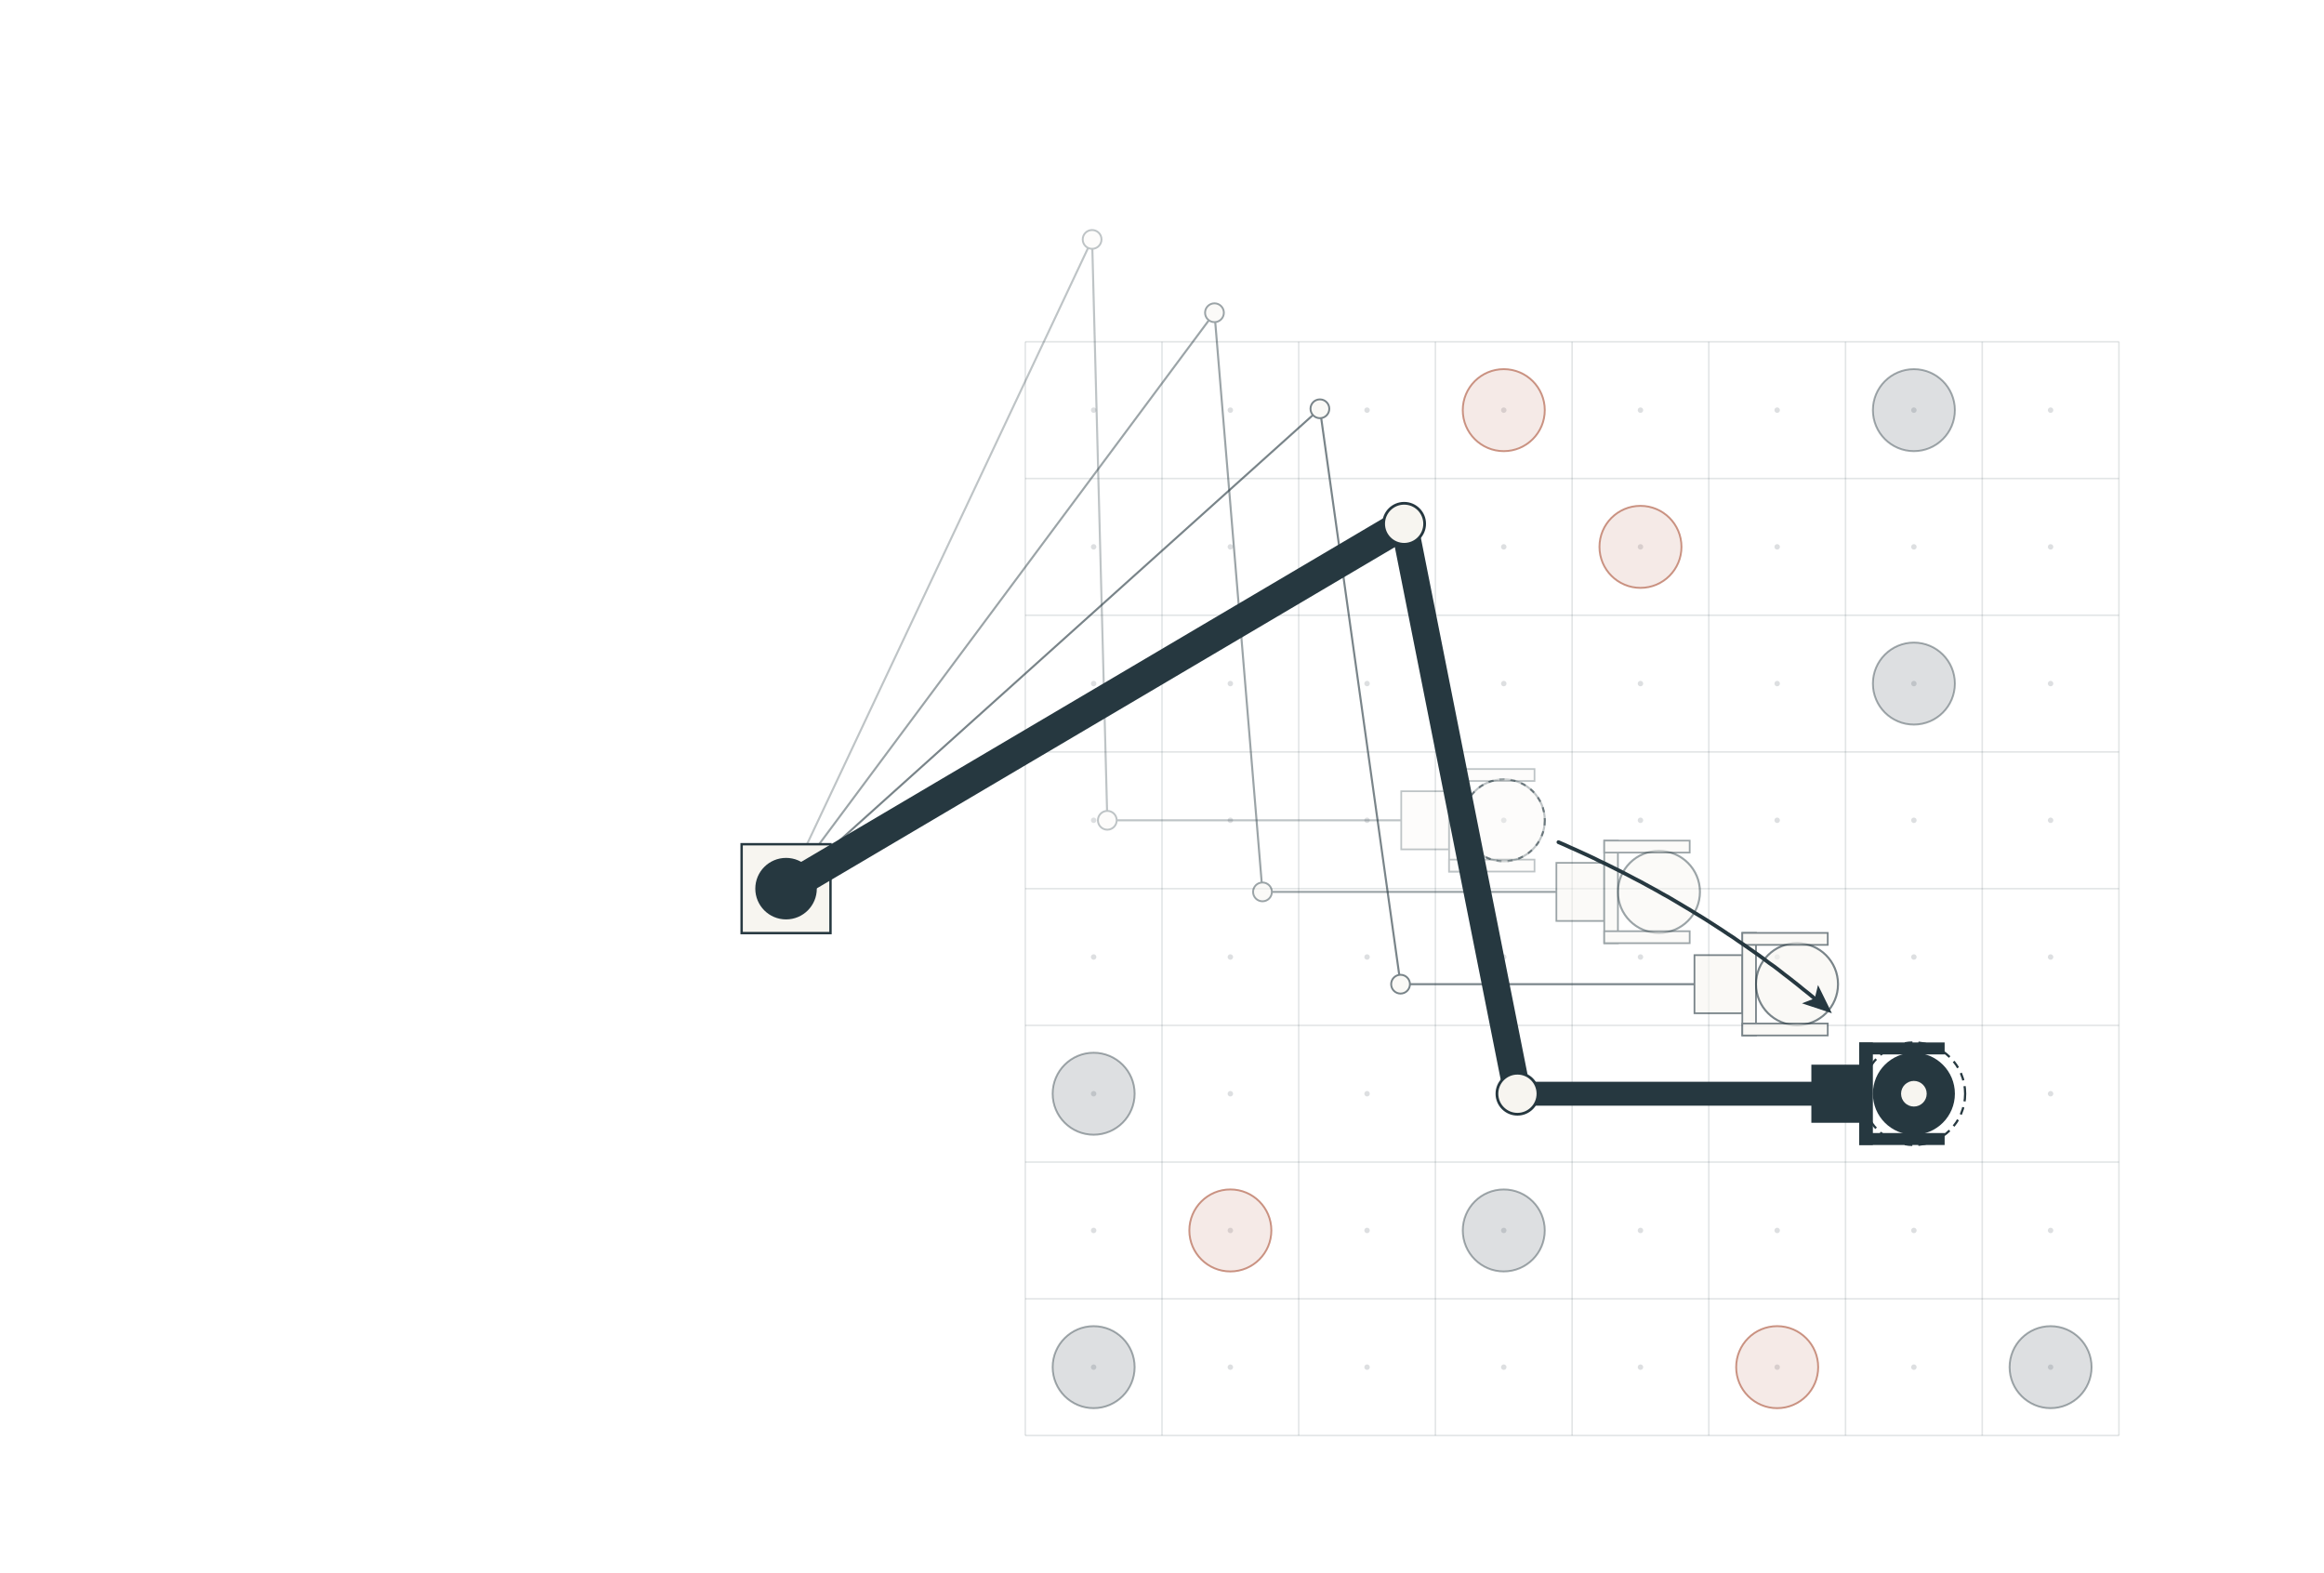
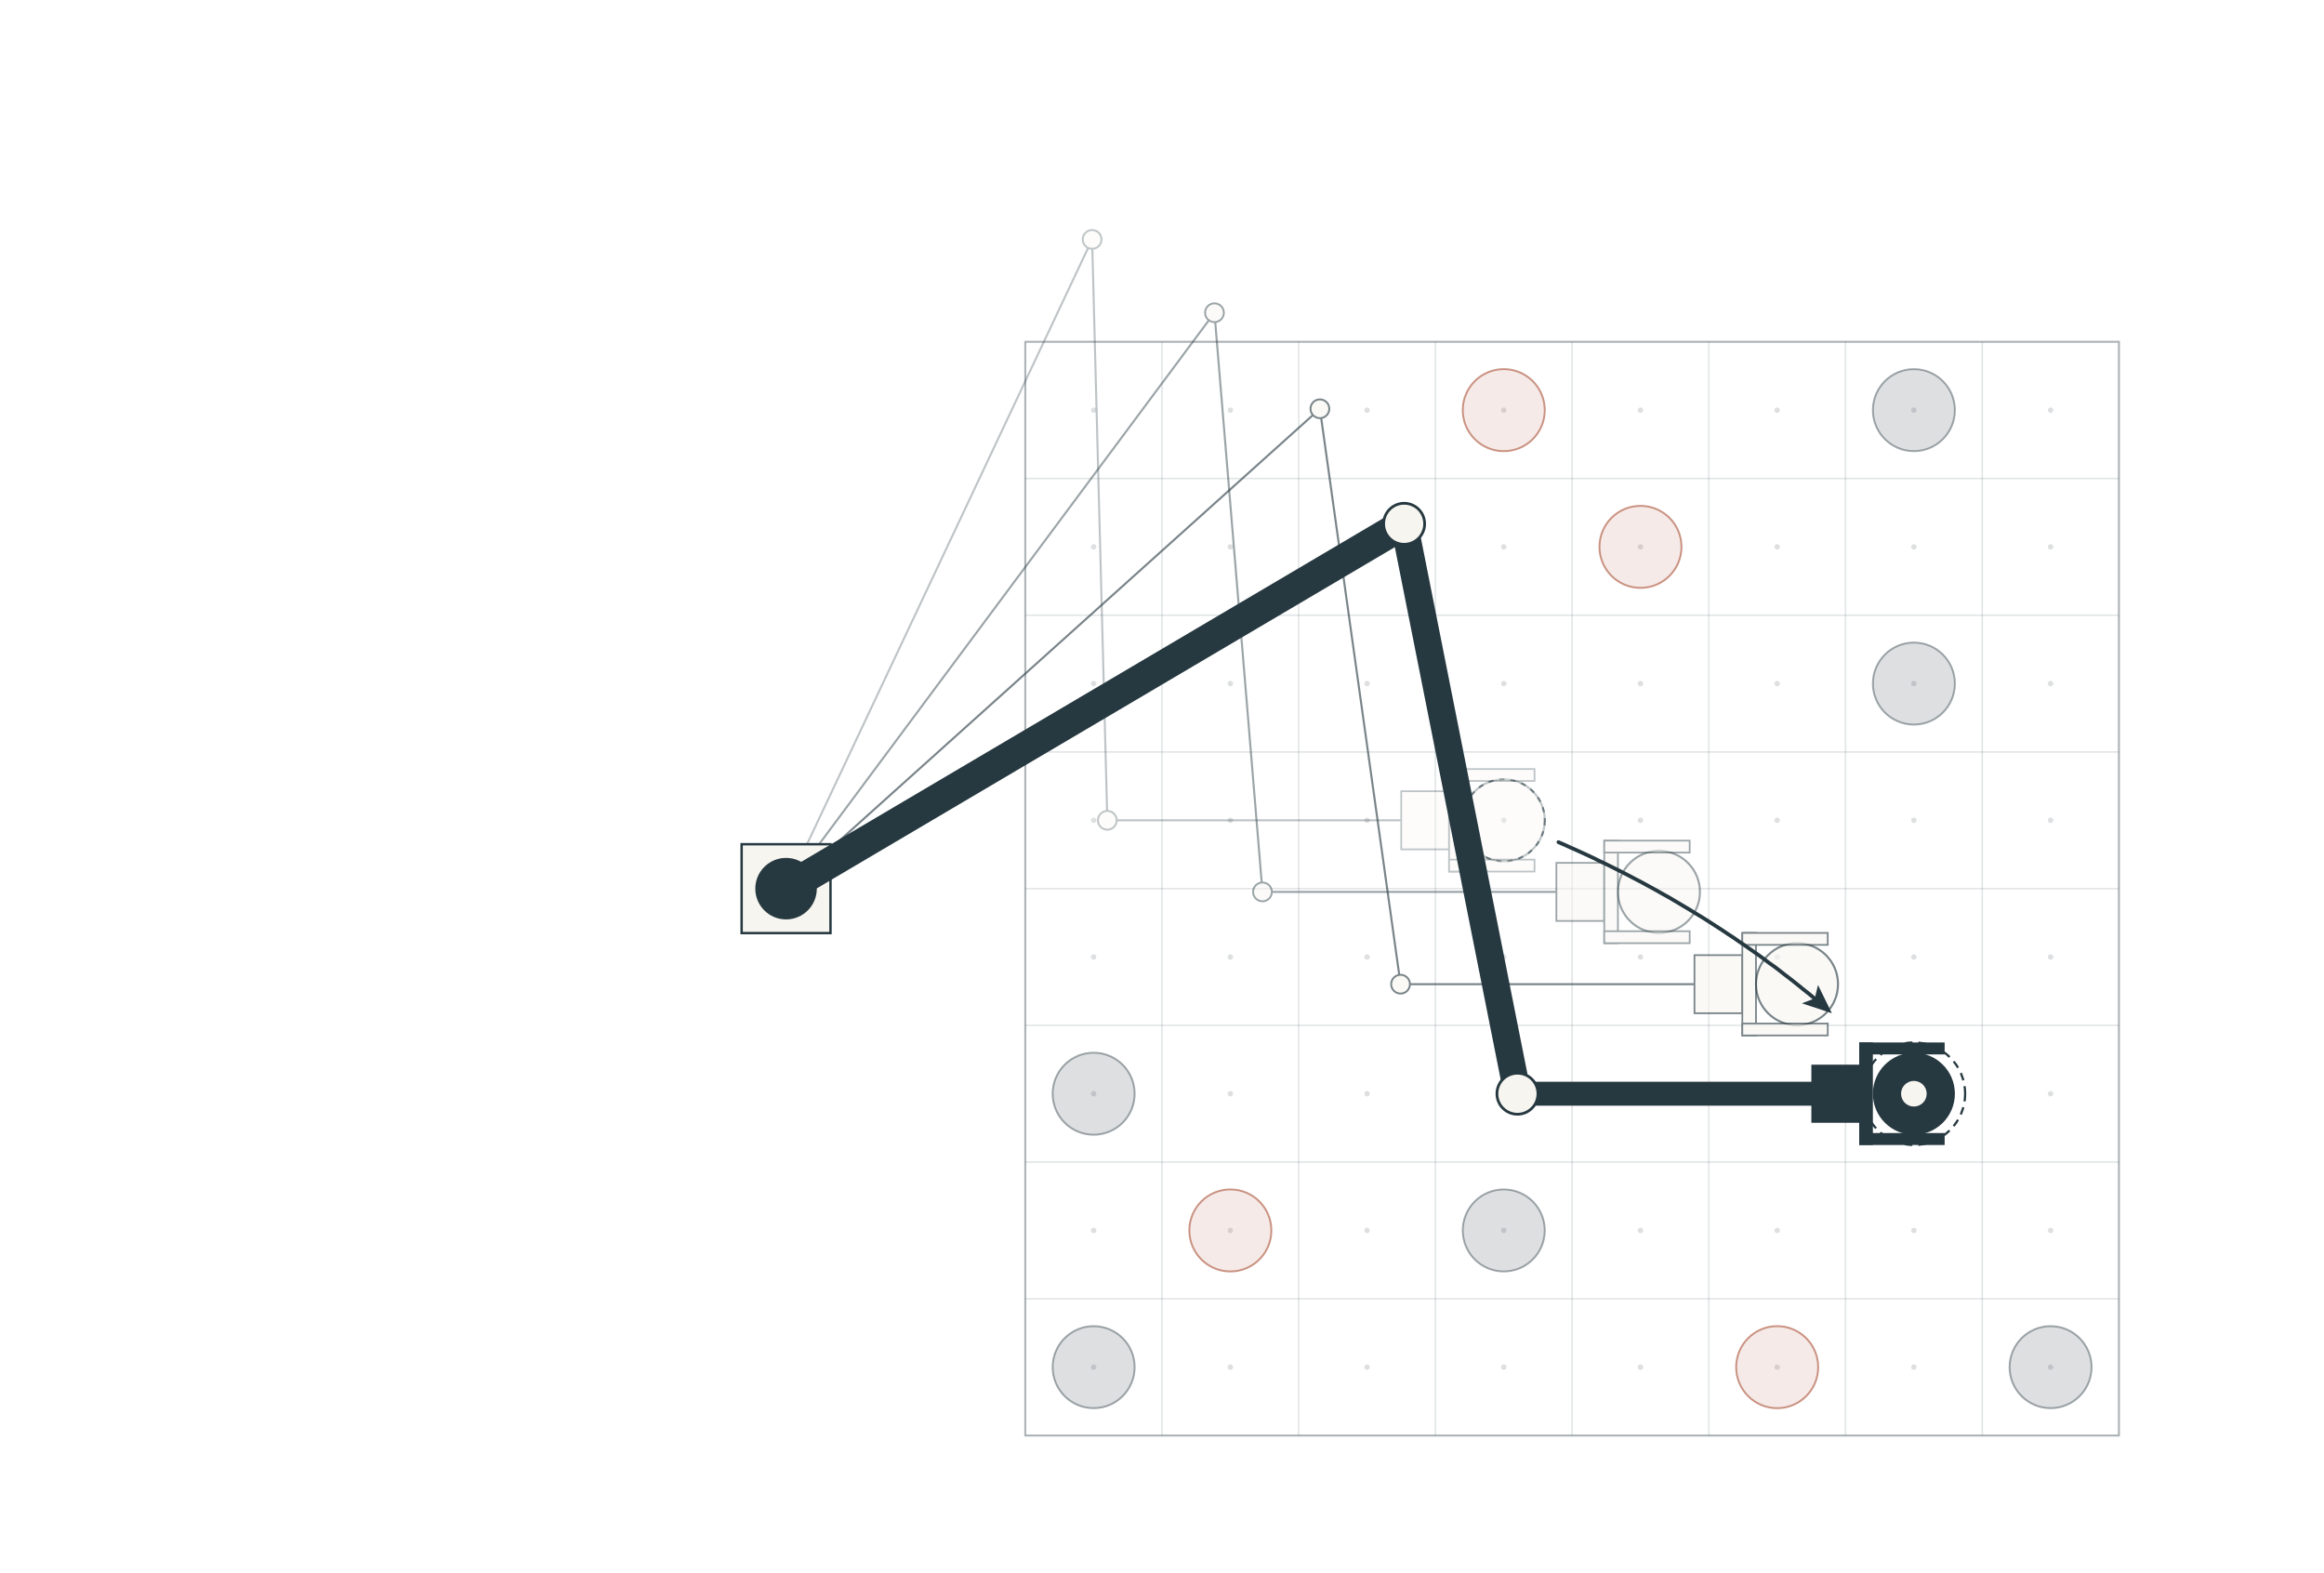
<svg xmlns="http://www.w3.org/2000/svg" viewBox="0 0 1360 920" width="1360" height="920" fill="none" shape-rendering="geometricPrecision">
  <g id="lattice">
    <g id="lattice-lines" stroke="#263840" stroke-width="0.9" stroke-opacity="0.13" fill="none">
      <path d="M600,840 L600,200" />
      <path d="M680,840 L680,200" />
      <path d="M760,840 L760,200" />
      <path d="M840,840 L840,200" />
      <path d="M920,840 L920,200" />
      <path d="M1000,840 L1000,200" />
      <path d="M1080,840 L1080,200" />
      <path d="M1160,840 L1160,200" />
      <path d="M1240,840 L1240,200" />
      <path d="M600,840 L1240,840" />
      <path d="M600,760 L1240,760" />
      <path d="M600,680 L1240,680" />
      <path d="M600,600 L1240,600" />
      <path d="M600,520 L1240,520" />
      <path d="M600,440 L1240,440" />
      <path d="M600,360 L1240,360" />
      <path d="M600,280 L1240,280" />
      <path d="M600,200 L1240,200" />
    </g>
+     <rect x="600" y="200" width="640" height="640" stroke="#263840" stroke-opacity="0.3" stroke-width="1.2" />
    <g id="lattice-centres">
      <circle cx="640" cy="800" r="1.6" fill="#263840" fill-opacity="0.16" />
      <circle cx="720" cy="800" r="1.6" fill="#263840" fill-opacity="0.16" />
      <circle cx="800" cy="800" r="1.6" fill="#263840" fill-opacity="0.16" />
      <circle cx="880" cy="800" r="1.6" fill="#263840" fill-opacity="0.16" />
      <circle cx="960" cy="800" r="1.6" fill="#263840" fill-opacity="0.16" />
      <circle cx="1040" cy="800" r="1.6" fill="#263840" fill-opacity="0.16" />
      <circle cx="1120" cy="800" r="1.6" fill="#263840" fill-opacity="0.16" />
      <circle cx="1200" cy="800" r="1.6" fill="#263840" fill-opacity="0.16" />
      <circle cx="640" cy="720" r="1.6" fill="#263840" fill-opacity="0.16" />
      <circle cx="720" cy="720" r="1.6" fill="#263840" fill-opacity="0.16" />
      <circle cx="800" cy="720" r="1.6" fill="#263840" fill-opacity="0.16" />
      <circle cx="880" cy="720" r="1.6" fill="#263840" fill-opacity="0.16" />
      <circle cx="960" cy="720" r="1.6" fill="#263840" fill-opacity="0.16" />
      <circle cx="1040" cy="720" r="1.6" fill="#263840" fill-opacity="0.16" />
      <circle cx="1120" cy="720" r="1.6" fill="#263840" fill-opacity="0.16" />
      <circle cx="1200" cy="720" r="1.6" fill="#263840" fill-opacity="0.16" />
      <circle cx="640" cy="640" r="1.6" fill="#263840" fill-opacity="0.16" />
      <circle cx="720" cy="640" r="1.6" fill="#263840" fill-opacity="0.16" />
      <circle cx="800" cy="640" r="1.6" fill="#263840" fill-opacity="0.16" />
      <circle cx="880" cy="640" r="1.6" fill="#263840" fill-opacity="0.16" />
      <circle cx="960" cy="640" r="1.6" fill="#263840" fill-opacity="0.16" />
      <circle cx="1040" cy="640" r="1.6" fill="#263840" fill-opacity="0.16" />
      <circle cx="1120" cy="640" r="1.6" fill="#263840" fill-opacity="0.16" />
      <circle cx="1200" cy="640" r="1.6" fill="#263840" fill-opacity="0.16" />
      <circle cx="640" cy="560" r="1.6" fill="#263840" fill-opacity="0.16" />
      <circle cx="720" cy="560" r="1.6" fill="#263840" fill-opacity="0.16" />
      <circle cx="800" cy="560" r="1.6" fill="#263840" fill-opacity="0.16" />
      <circle cx="880" cy="560" r="1.6" fill="#263840" fill-opacity="0.16" />
      <circle cx="960" cy="560" r="1.6" fill="#263840" fill-opacity="0.16" />
      <circle cx="1040" cy="560" r="1.6" fill="#263840" fill-opacity="0.16" />
      <circle cx="1120" cy="560" r="1.6" fill="#263840" fill-opacity="0.16" />
      <circle cx="1200" cy="560" r="1.6" fill="#263840" fill-opacity="0.16" />
      <circle cx="640" cy="480" r="1.6" fill="#263840" fill-opacity="0.16" />
      <circle cx="720" cy="480" r="1.6" fill="#263840" fill-opacity="0.16" />
      <circle cx="800" cy="480" r="1.6" fill="#263840" fill-opacity="0.16" />
      <circle cx="880" cy="480" r="1.6" fill="#263840" fill-opacity="0.16" />
      <circle cx="960" cy="480" r="1.6" fill="#263840" fill-opacity="0.16" />
      <circle cx="1040" cy="480" r="1.6" fill="#263840" fill-opacity="0.16" />
      <circle cx="1120" cy="480" r="1.6" fill="#263840" fill-opacity="0.16" />
      <circle cx="1200" cy="480" r="1.6" fill="#263840" fill-opacity="0.16" />
      <circle cx="640" cy="400" r="1.6" fill="#263840" fill-opacity="0.16" />
      <circle cx="720" cy="400" r="1.6" fill="#263840" fill-opacity="0.16" />
      <circle cx="800" cy="400" r="1.6" fill="#263840" fill-opacity="0.16" />
      <circle cx="880" cy="400" r="1.6" fill="#263840" fill-opacity="0.16" />
      <circle cx="960" cy="400" r="1.6" fill="#263840" fill-opacity="0.16" />
      <circle cx="1040" cy="400" r="1.6" fill="#263840" fill-opacity="0.16" />
      <circle cx="1120" cy="400" r="1.6" fill="#263840" fill-opacity="0.16" />
      <circle cx="1200" cy="400" r="1.6" fill="#263840" fill-opacity="0.16" />
      <circle cx="640" cy="320" r="1.6" fill="#263840" fill-opacity="0.16" />
      <circle cx="720" cy="320" r="1.6" fill="#263840" fill-opacity="0.16" />
      <circle cx="800" cy="320" r="1.6" fill="#263840" fill-opacity="0.16" />
      <circle cx="880" cy="320" r="1.6" fill="#263840" fill-opacity="0.16" />
      <circle cx="960" cy="320" r="1.6" fill="#263840" fill-opacity="0.16" />
      <circle cx="1040" cy="320" r="1.6" fill="#263840" fill-opacity="0.16" />
      <circle cx="1120" cy="320" r="1.6" fill="#263840" fill-opacity="0.16" />
      <circle cx="1200" cy="320" r="1.6" fill="#263840" fill-opacity="0.16" />
      <circle cx="640" cy="240" r="1.6" fill="#263840" fill-opacity="0.16" />
      <circle cx="720" cy="240" r="1.6" fill="#263840" fill-opacity="0.16" />
      <circle cx="800" cy="240" r="1.6" fill="#263840" fill-opacity="0.16" />
      <circle cx="880" cy="240" r="1.6" fill="#263840" fill-opacity="0.16" />
      <circle cx="960" cy="240" r="1.6" fill="#263840" fill-opacity="0.16" />
      <circle cx="1040" cy="240" r="1.6" fill="#263840" fill-opacity="0.16" />
      <circle cx="1120" cy="240" r="1.6" fill="#263840" fill-opacity="0.16" />
      <circle cx="1200" cy="240" r="1.6" fill="#263840" fill-opacity="0.16" />
    </g>
  </g>
  <g id="goal">
    <circle cx="1120" cy="640" r="30" fill="none" stroke="#263840" stroke-width="1.3" stroke-dasharray="4.5 3.5" />
    <circle cx="1120" cy="640" r="3.2" fill="#263840" />
  </g>
  <g id="discs-context">
    <circle cx="1120" cy="240" r="24" id="c0" fill="#263840" fill-opacity="0.16" stroke="#263840" stroke-opacity="0.42" stroke-width="1.1" />
    <circle cx="1120" cy="400" r="24" id="c1" fill="#263840" fill-opacity="0.16" stroke="#263840" stroke-opacity="0.42" stroke-width="1.1" />
    <circle cx="640" cy="800" r="24" id="c2" fill="#263840" fill-opacity="0.16" stroke="#263840" stroke-opacity="0.42" stroke-width="1.1" />
    <circle cx="880" cy="720" r="24" id="c3" fill="#263840" fill-opacity="0.16" stroke="#263840" stroke-opacity="0.42" stroke-width="1.1" />
    <circle cx="1200" cy="800" r="24" id="c4" fill="#263840" fill-opacity="0.16" stroke="#263840" stroke-opacity="0.42" stroke-width="1.1" />
    <circle cx="640" cy="640" r="24" id="c5" fill="#263840" fill-opacity="0.16" stroke="#263840" stroke-opacity="0.42" stroke-width="1.1" />
  </g>
  <g id="blockers-parked-muted">
    <circle cx="880" cy="240" r="24" id="b1-parked-muted" fill="#B56852" fill-opacity="0.14" stroke="#B56852" stroke-opacity="0.7" stroke-width="1.1" />
    <circle cx="720" cy="720" r="24" id="b2-parked-muted" fill="#B56852" fill-opacity="0.14" stroke="#B56852" stroke-opacity="0.7" stroke-width="1.1" />
    <circle cx="960" cy="320" r="24" id="b3-parked-muted" fill="#B56852" fill-opacity="0.14" stroke="#B56852" stroke-opacity="0.7" stroke-width="1.1" />
    <circle cx="1040" cy="800" r="24" id="b4-parked-muted" fill="#B56852" fill-opacity="0.14" stroke="#B56852" stroke-opacity="0.7" stroke-width="1.1" />
  </g>
  <circle cx="880" cy="480" r="24" id="target-origin" fill="none" stroke="#263840" stroke-opacity="0.55" stroke-width="1.2" stroke-dasharray="3 3.5" />
  <g id="execution-strobe">
    <g id="strobe-0">
      <circle cx="880" cy="480" r="24" fill="#F7F5F0" stroke="#263840" stroke-width="1.2" opacity="0.3" />
      <g id="strobe-arm-0" opacity="0.3">
        <path d="M460,520 L639.1,140.1 L648,480 L848,480" stroke="#263840" stroke-width="1.2" stroke-linecap="round" stroke-linejoin="round" fill="none" />
        <rect x="-14" y="-17" width="28" height="34" transform="translate(834 480) rotate(-0)" fill="#F7F5F0" stroke="#263840" stroke-width="1" />
        <rect x="-4" y="-30" width="8" height="60" transform="translate(852 480) rotate(-0)" fill="#F7F5F0" stroke="#263840" stroke-width="1" />
        <rect x="-25" y="-3.5" width="50" height="7" transform="translate(873 506.5) rotate(-0)" fill="#F7F5F0" stroke="#263840" stroke-width="1" />
        <rect x="-25" y="-3.5" width="50" height="7" transform="translate(873 453.5) rotate(-0)" fill="#F7F5F0" stroke="#263840" stroke-width="1" />
        <circle cx="639.1" cy="140.1" r="5.5" fill="#F7F5F0" stroke="#263840" stroke-width="1.1" />
        <circle cx="648" cy="480" r="5.5" fill="#F7F5F0" stroke="#263840" stroke-width="1.1" />
      </g>
    </g>
    <g id="strobe-1">
      <circle cx="970.8" cy="521.9" r="24" fill="#F7F5F0" stroke="#263840" stroke-width="1.2" opacity="0.46" />
      <g id="strobe-arm-1" opacity="0.46">
        <path d="M460,520 L710.7,183 L738.8,521.9 L938.8,521.9" stroke="#263840" stroke-width="1.2" stroke-linecap="round" stroke-linejoin="round" fill="none" />
        <rect x="-14" y="-17" width="28" height="34" transform="translate(924.8 521.9) rotate(-0)" fill="#F7F5F0" stroke="#263840" stroke-width="1" />
        <rect x="-4" y="-30" width="8" height="60" transform="translate(942.8 521.9) rotate(-0)" fill="#F7F5F0" stroke="#263840" stroke-width="1" />
        <rect x="-25" y="-3.5" width="50" height="7" transform="translate(963.8 548.4) rotate(-0)" fill="#F7F5F0" stroke="#263840" stroke-width="1" />
        <rect x="-25" y="-3.5" width="50" height="7" transform="translate(963.8 495.4) rotate(-0)" fill="#F7F5F0" stroke="#263840" stroke-width="1" />
        <circle cx="710.7" cy="183" r="5.5" fill="#F7F5F0" stroke="#263840" stroke-width="1.1" />
        <circle cx="738.8" cy="521.9" r="5.5" fill="#F7F5F0" stroke="#263840" stroke-width="1.1" />
      </g>
    </g>
    <g id="strobe-2">
      <circle cx="1051.6" cy="575.9" r="24" fill="#F7F5F0" stroke="#263840" stroke-width="1.2" opacity="0.62" />
      <g id="strobe-arm-2" opacity="0.62">
        <path d="M460,520 L772.4,239.2 L819.6,575.9 L1019.6,575.9" stroke="#263840" stroke-width="1.2" stroke-linecap="round" stroke-linejoin="round" fill="none" />
        <rect x="-14" y="-17" width="28" height="34" transform="translate(1005.6 575.9) rotate(-0)" fill="#F7F5F0" stroke="#263840" stroke-width="1" />
        <rect x="-4" y="-30" width="8" height="60" transform="translate(1023.6 575.9) rotate(-0)" fill="#F7F5F0" stroke="#263840" stroke-width="1" />
        <rect x="-25" y="-3.5" width="50" height="7" transform="translate(1044.6 602.4) rotate(-0)" fill="#F7F5F0" stroke="#263840" stroke-width="1" />
        <rect x="-25" y="-3.5" width="50" height="7" transform="translate(1044.6 549.4) rotate(-0)" fill="#F7F5F0" stroke="#263840" stroke-width="1" />
        <circle cx="772.4" cy="239.2" r="5.5" fill="#F7F5F0" stroke="#263840" stroke-width="1.1" />
        <circle cx="819.6" cy="575.9" r="5.5" fill="#F7F5F0" stroke="#263840" stroke-width="1.1" />
      </g>
    </g>
  </g>
  <g id="transfer-path-short">
    <path d="M912,492.8 L915.5,494.3 L919,495.9 L922.4,497.4 L925.9,499 L929.4,500.6 L932.8,502.2 L936.2,503.9 L939.6,505.5 L943,507.2 L946.4,508.9 L949.8,510.6 L953.1,512.3 L956.5,514.1 L959.8,515.8 L963.1,517.6 L966.4,519.4 L969.7,521.2 L973,523.1 L976.3,524.9 L979.5,526.8 L982.7,528.7 L985.9,530.6 L989.1,532.5 L992.3,534.5 L995.5,536.4 L998.7,538.4 L1001.8,540.4 L1004.9,542.4 L1008,544.4 L1011.1,546.5 L1014.2,548.5 L1017.2,550.6 L1020.3,552.7 L1023.3,554.8 L1026.3,556.9 L1029.3,559 L1032.3,561.2 L1035.2,563.4 L1038.2,565.5 L1041.1,567.7 L1044,570 L1046.9,572.2 L1049.7,574.4 L1052.6,576.7 L1055.4,579 L1058.2,581.2 L1061,583.5 L1063.8,585.9" stroke="#263840" stroke-width="2.2" stroke-linecap="round" fill="none" />
    <path d="M1072,592.9 L1063.9,576.4 L1062,584.2 L1054.5,587.1 L1072,592.9" fill="#263840" />
  </g>
  <g id="robot-executing" opacity="1">
    <rect x="-26" y="-26" width="52" height="52" transform="translate(460 520) rotate(-0)" fill="#F7F5F0" stroke="#263840" stroke-width="1.4" />
    <circle cx="460" cy="520" r="18" fill="#263840" />
    <circle cx="460" cy="520" r="5.5" fill="#F7F5F0" />
    <path d="M460,520 L821.7,306.5" stroke="#263840" stroke-width="18" stroke-linecap="round" />
    <path d="M821.7,306.5 L888,640" stroke="#263840" stroke-width="16" stroke-linecap="round" />
    <path d="M888,640 L1088,640" stroke="#263840" stroke-width="14" stroke-linecap="round" />
    <rect x="-14" y="-17" width="28" height="34" transform="translate(1074 640) rotate(-0)" fill="#263840" />
    <rect x="-4" y="-30" width="8" height="60" transform="translate(1092 640) rotate(-0)" fill="#263840" />
    <rect x="-25" y="-3.5" width="50" height="7" transform="translate(1113 666.5) rotate(-0)" fill="#263840" />
    <rect x="-25" y="-3.5" width="50" height="7" transform="translate(1113 613.5) rotate(-0)" fill="#263840" />
    <circle cx="821.7" cy="306.5" r="12" fill="#F7F5F0" stroke="#263840" stroke-width="1.6" />
    <circle cx="888" cy="640" r="12" fill="#F7F5F0" stroke="#263840" stroke-width="1.6" />
  </g>
  <g id="target-placed">
    <g id="target">
      <circle cx="1120" cy="640" r="24" fill="#263840" />
      <circle cx="1120" cy="640" r="7.5" fill="#F7F5F0" />
    </g>
  </g>
</svg>
